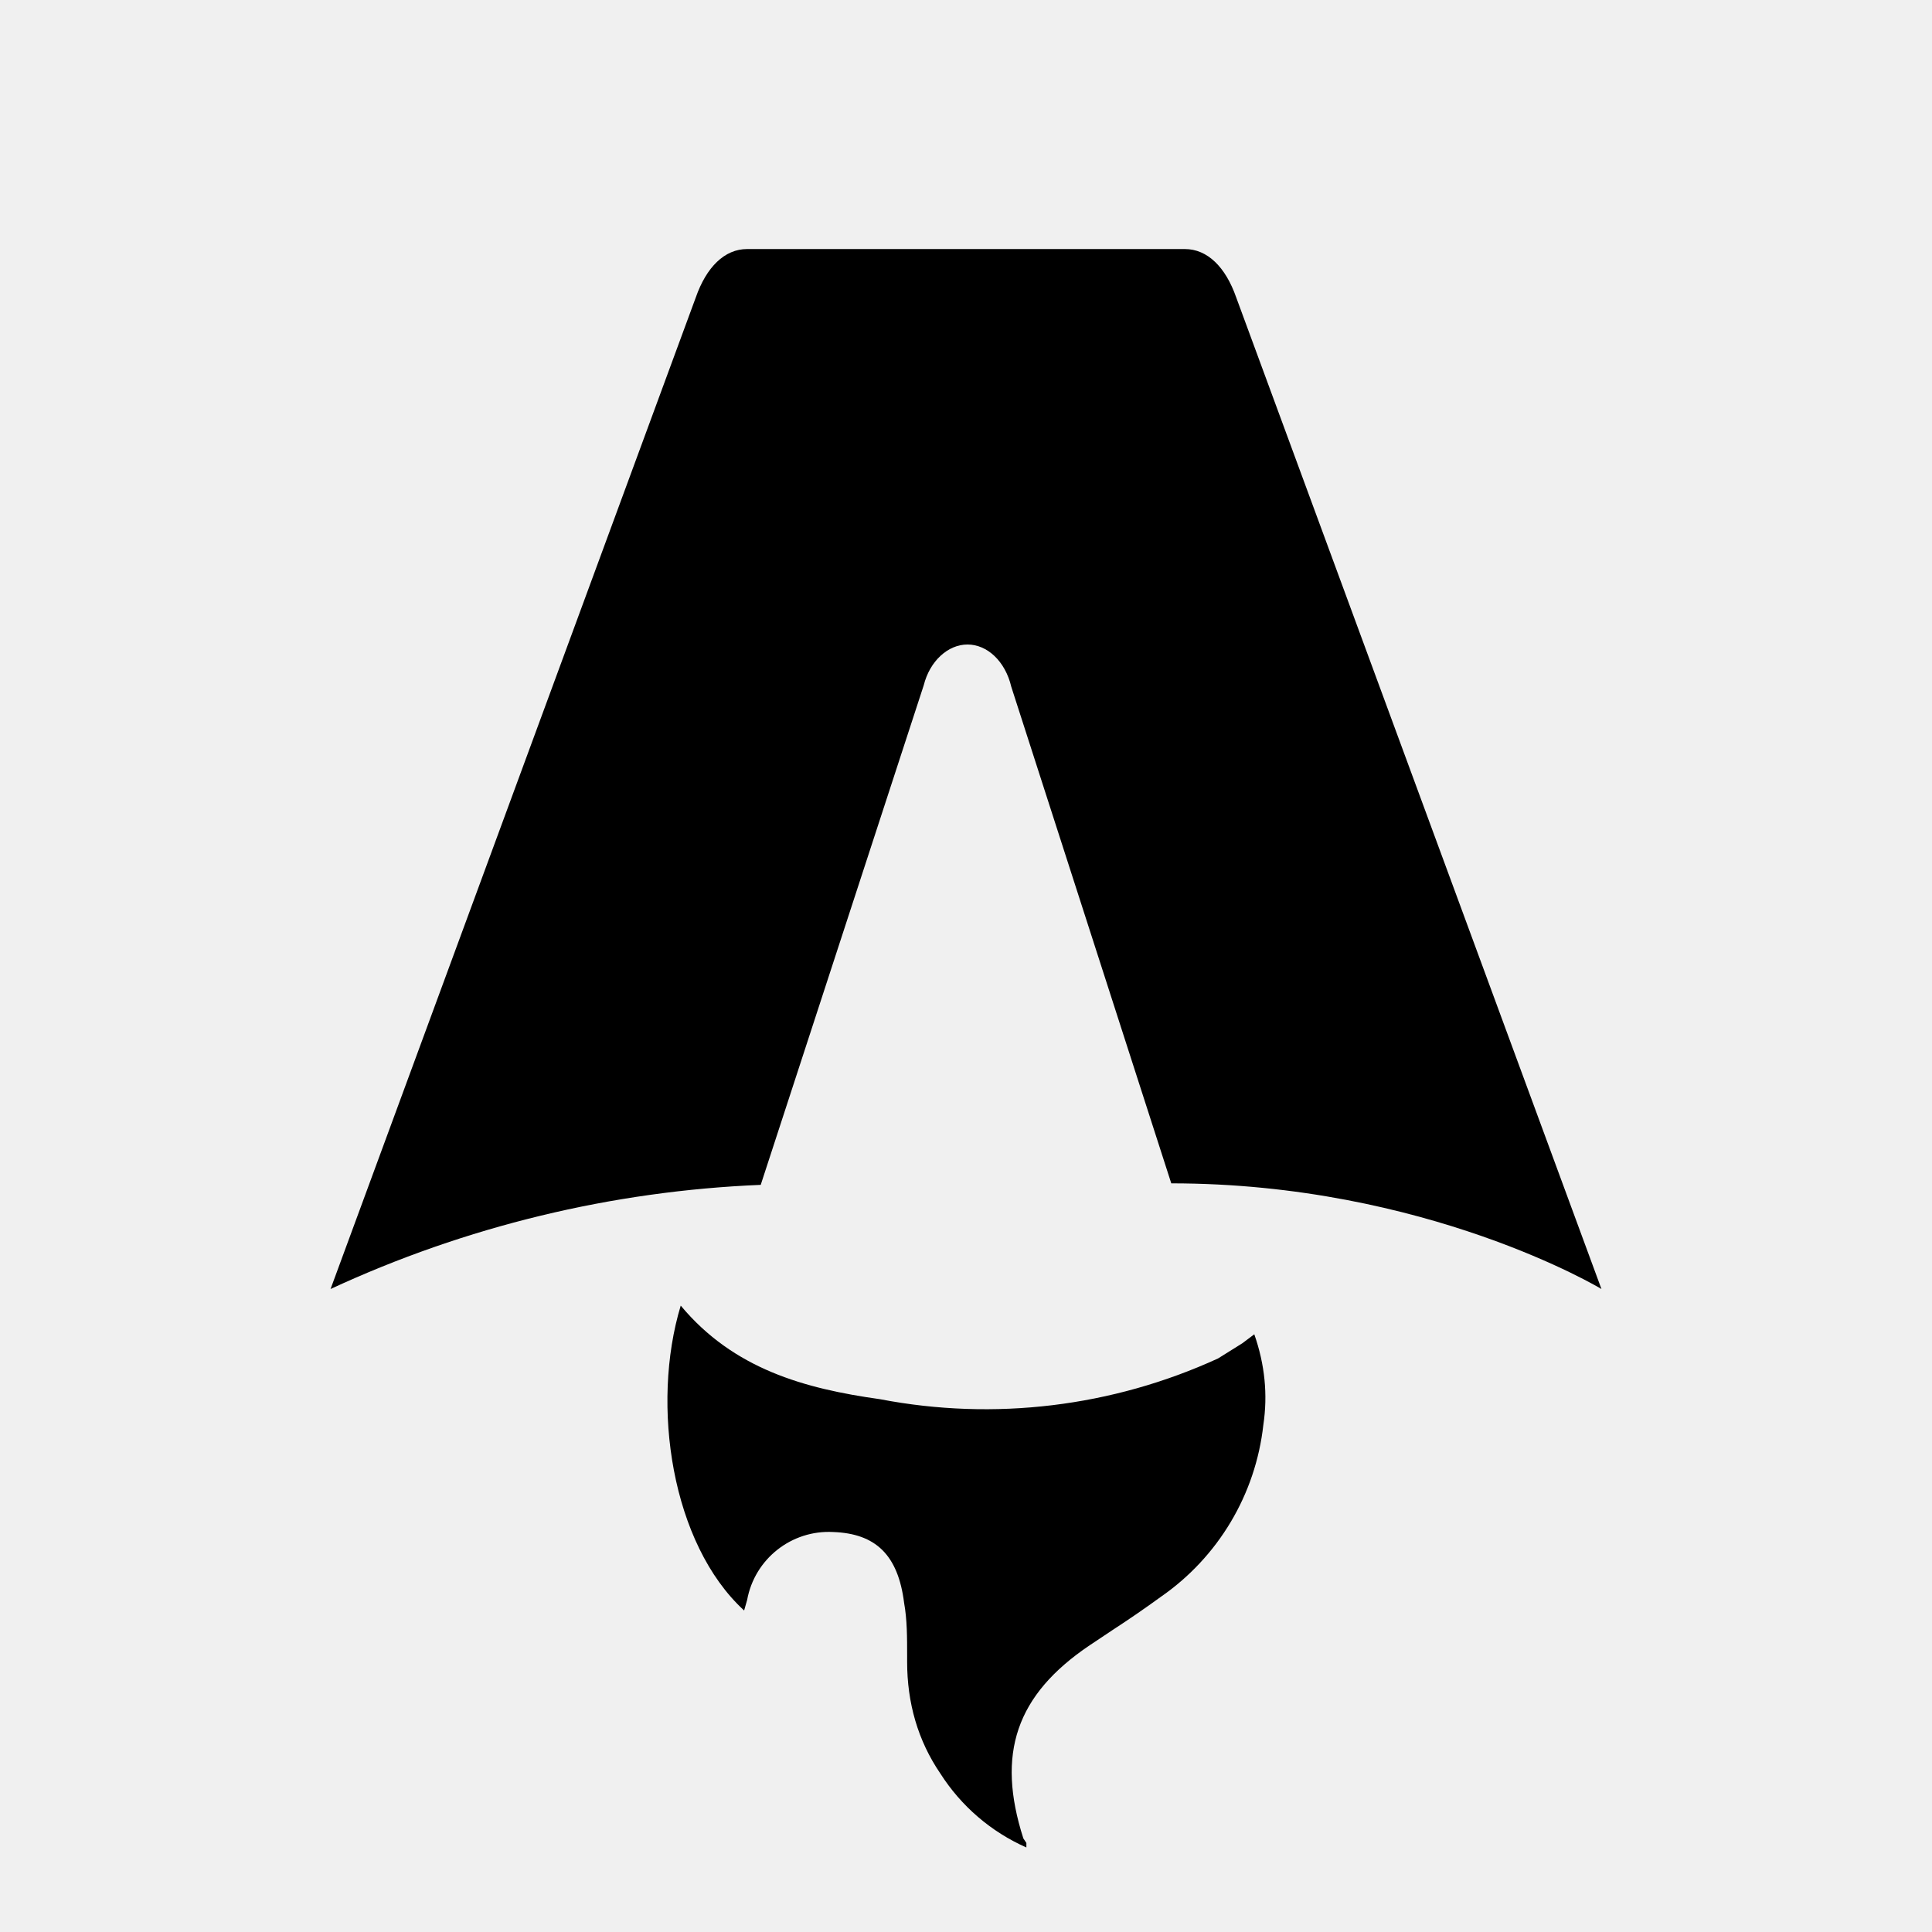
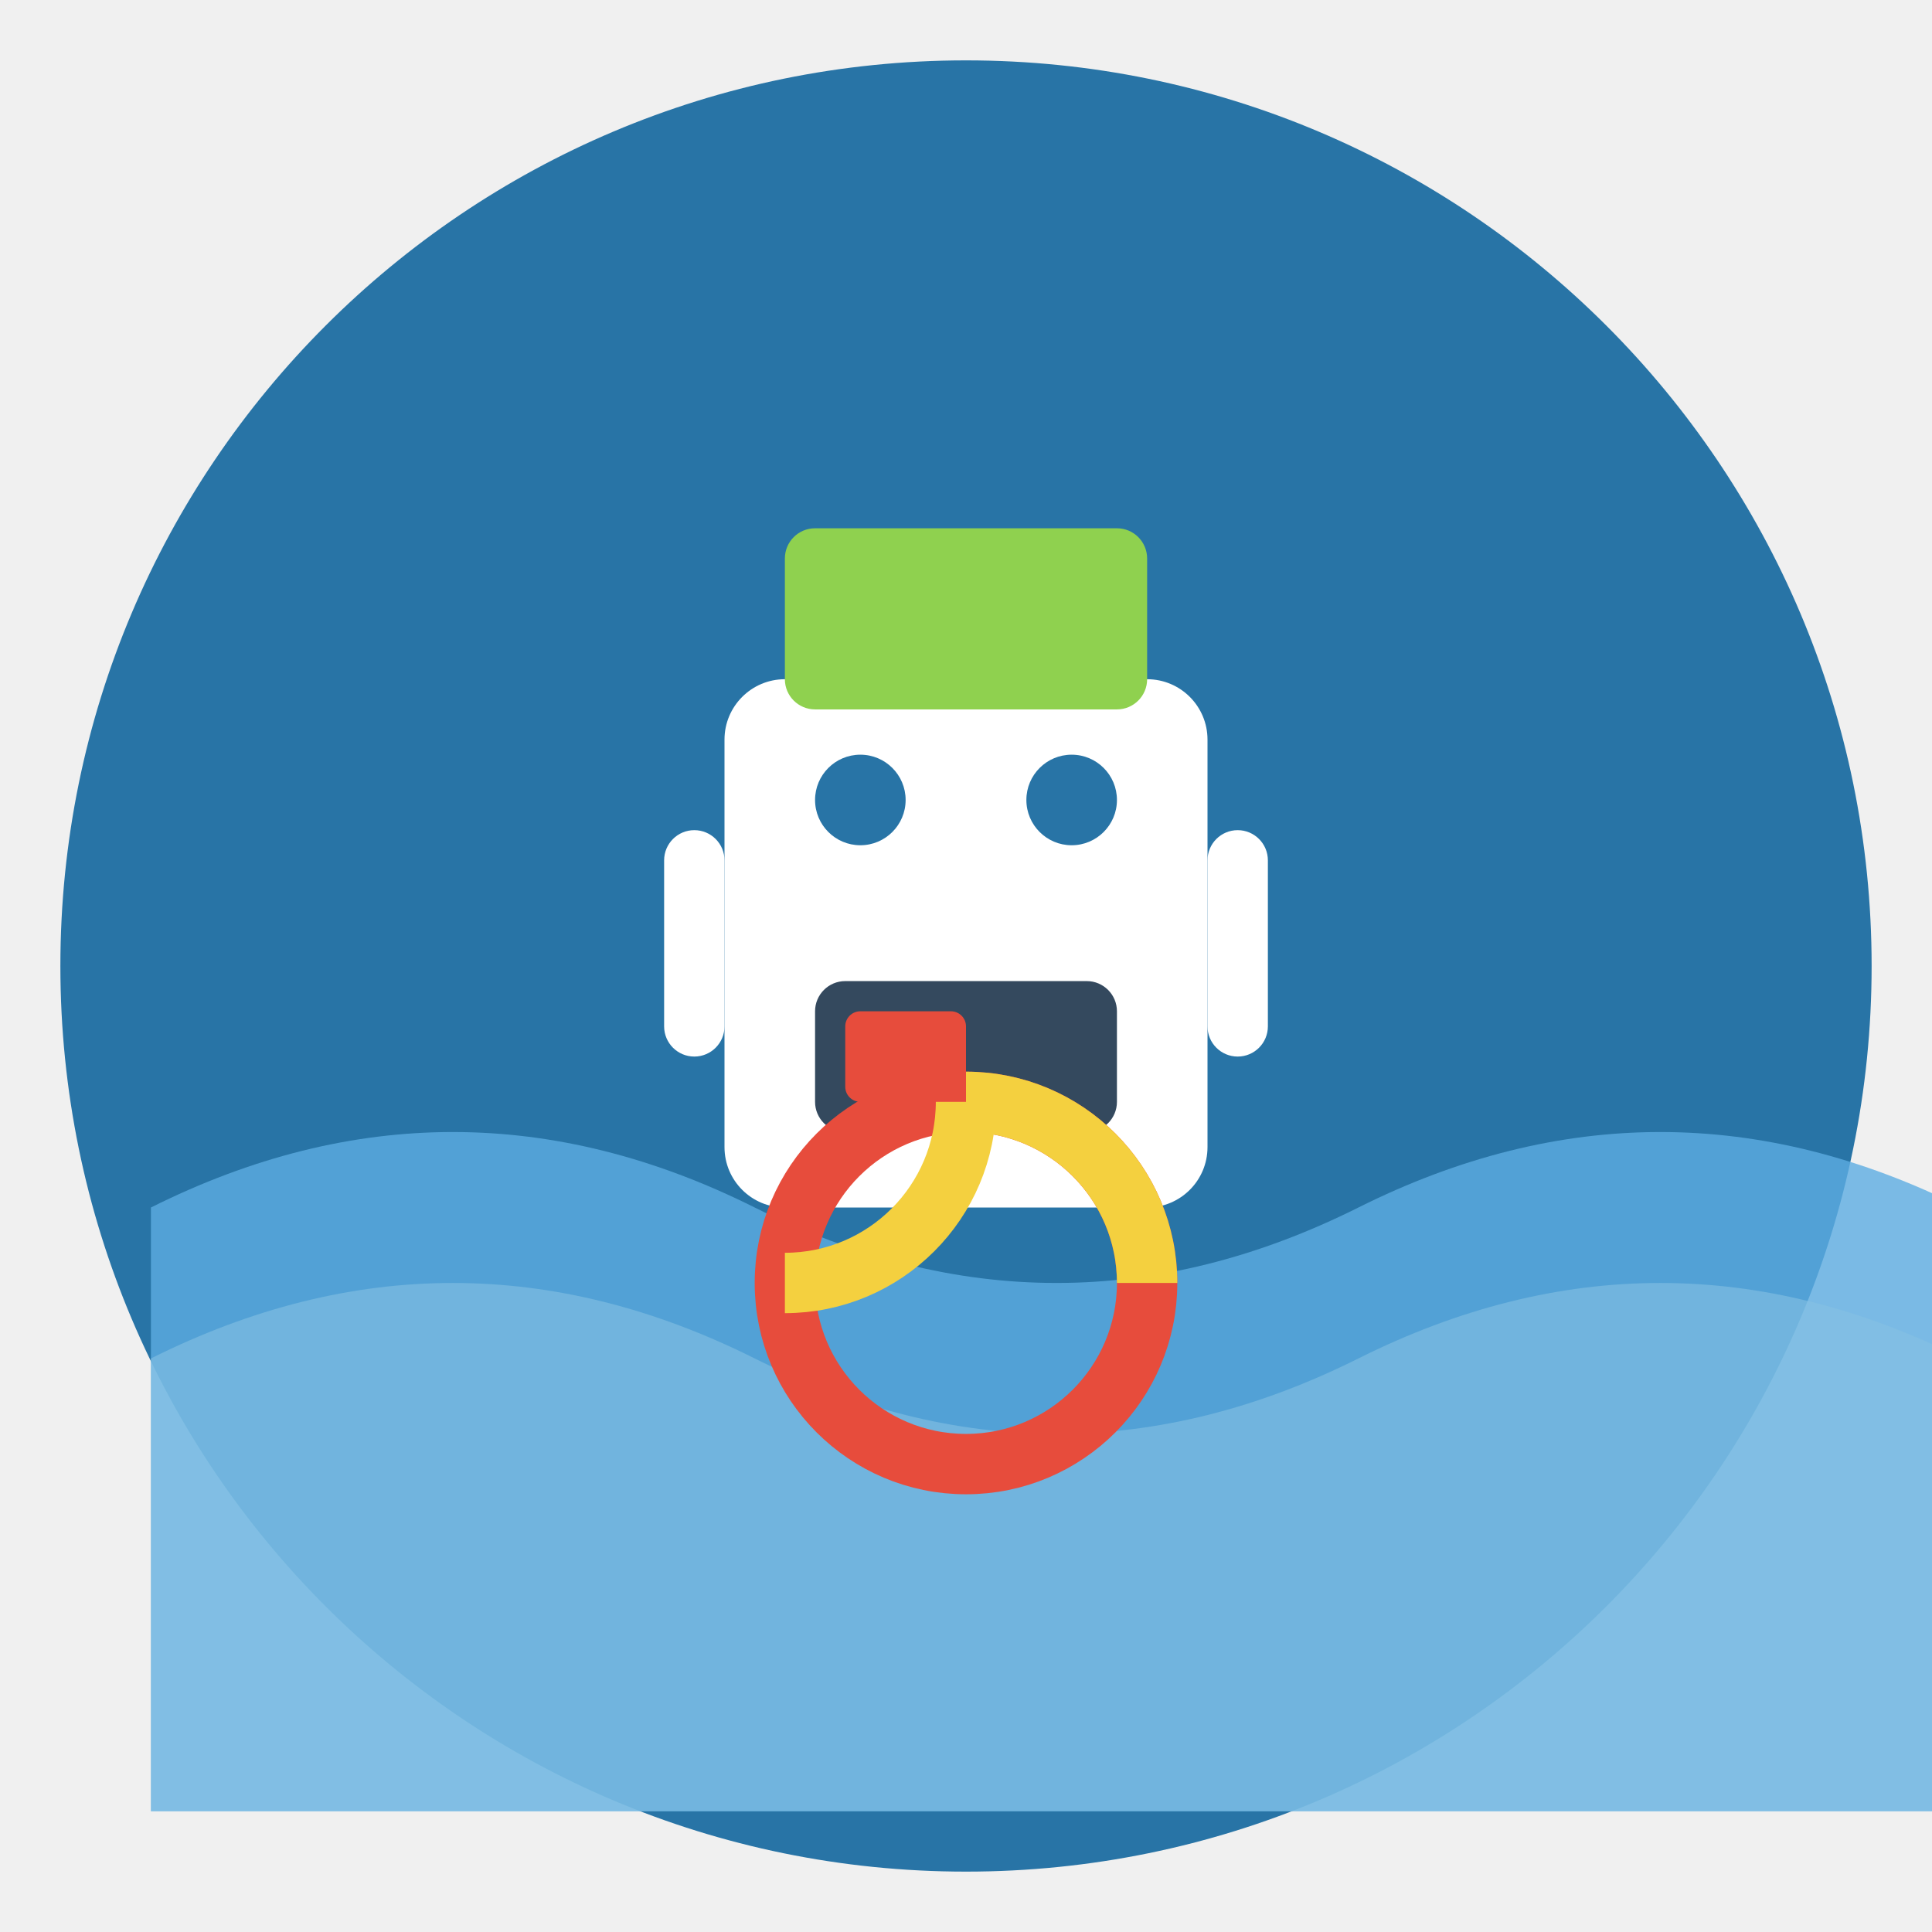
- <svg xmlns="http://www.w3.org/2000/svg" fill="none" viewBox="0 0 128 128">
-   <path d="M50.4 78.5a75.1 75.1 0 0 0-28.5 6.9l24.2-65.7c.7-2 1.9-3.2 3.4-3.2h29c1.5 0 2.7 1.2 3.4 3.2l24.2 65.7s-11.6-7-28.5-7L67 45.5c-.4-1.7-1.6-2.8-2.9-2.8-1.3 0-2.5 1.1-2.9 2.7L50.4 78.5Zm-1.1 28.2Zm-4.2-20.2c-2 6.6-.6 15.8 4.2 20.2a17.5 17.5 0 0 1 .2-.7 5.5 5.5 0 0 1 5.7-4.5c2.8.1 4.3 1.5 4.7 4.7.2 1.1.2 2.3.2 3.5v.4c0 2.7.7 5.2 2.2 7.4a13 13 0 0 0 5.7 4.9v-.3l-.2-.3c-1.8-5.6-.5-9.5 4.4-12.8l1.5-1a73 73 0 0 0 3.2-2.2 16 16 0 0 0 6.8-11.4c.3-2 .1-4-.6-6l-.8.6-1.6 1a37 37 0 0 1-22.4 2.7c-5-.7-9.7-2-13.2-6.2Z" />
-   <style>
-         path { fill: #000; }
-         @media (prefers-color-scheme: dark) {
-             path { fill: #FFF; }
-         }
-     </style>
+ <svg xmlns="http://www.w3.org/2000/svg" viewBox="0 0 128 128">
+   <circle cx="64" cy="64" r="60" fill="#2874A6" />
+   <path d="M 10 80 Q 30 70 50 80 T 90 80 T 130 80 L 130 120 L 10 120 Z" fill="#5DADE2" opacity="0.8" />
+   <path d="M 10 90 Q 30 80 50 90 T 90 90 T 130 90 L 130 120 L 10 120 Z" fill="#85C1E2" opacity="0.6" />
+   <rect x="48" y="45" width="32" height="35" rx="4" fill="white" />
+   <rect x="52" y="35" width="24" height="12" rx="2" fill="#8FD14F" />
+   <circle cx="57" cy="53" r="3" fill="#2874A6" />
+   <circle cx="71" cy="53" r="3" fill="#2874A6" />
+   <rect x="54" y="65" width="20" height="10" rx="2" fill="#34495E" />
+   <rect x="56" y="67" width="8" height="6" rx="1" fill="#E74C3C" />
+   <rect x="44" y="55" width="4" height="15" rx="2" fill="white" />
+   <rect x="80" y="55" width="4" height="15" rx="2" fill="white" />
+   <path d="M 64 85 m -12 0 a 12 12 0 1 0 24 0 a 12 12 0 1 0 -24 0" fill="none" stroke="#E74C3C" stroke-width="4" />
+   <path d="M 64 85 m -12 0 a 12 12 0 0 0 12 -12" fill="none" stroke="#F4D03F" stroke-width="4" />
+   <path d="M 64 85 m 12 0 a 12 12 0 0 0 -12 -12" fill="none" stroke="#F4D03F" stroke-width="4" />
</svg>
